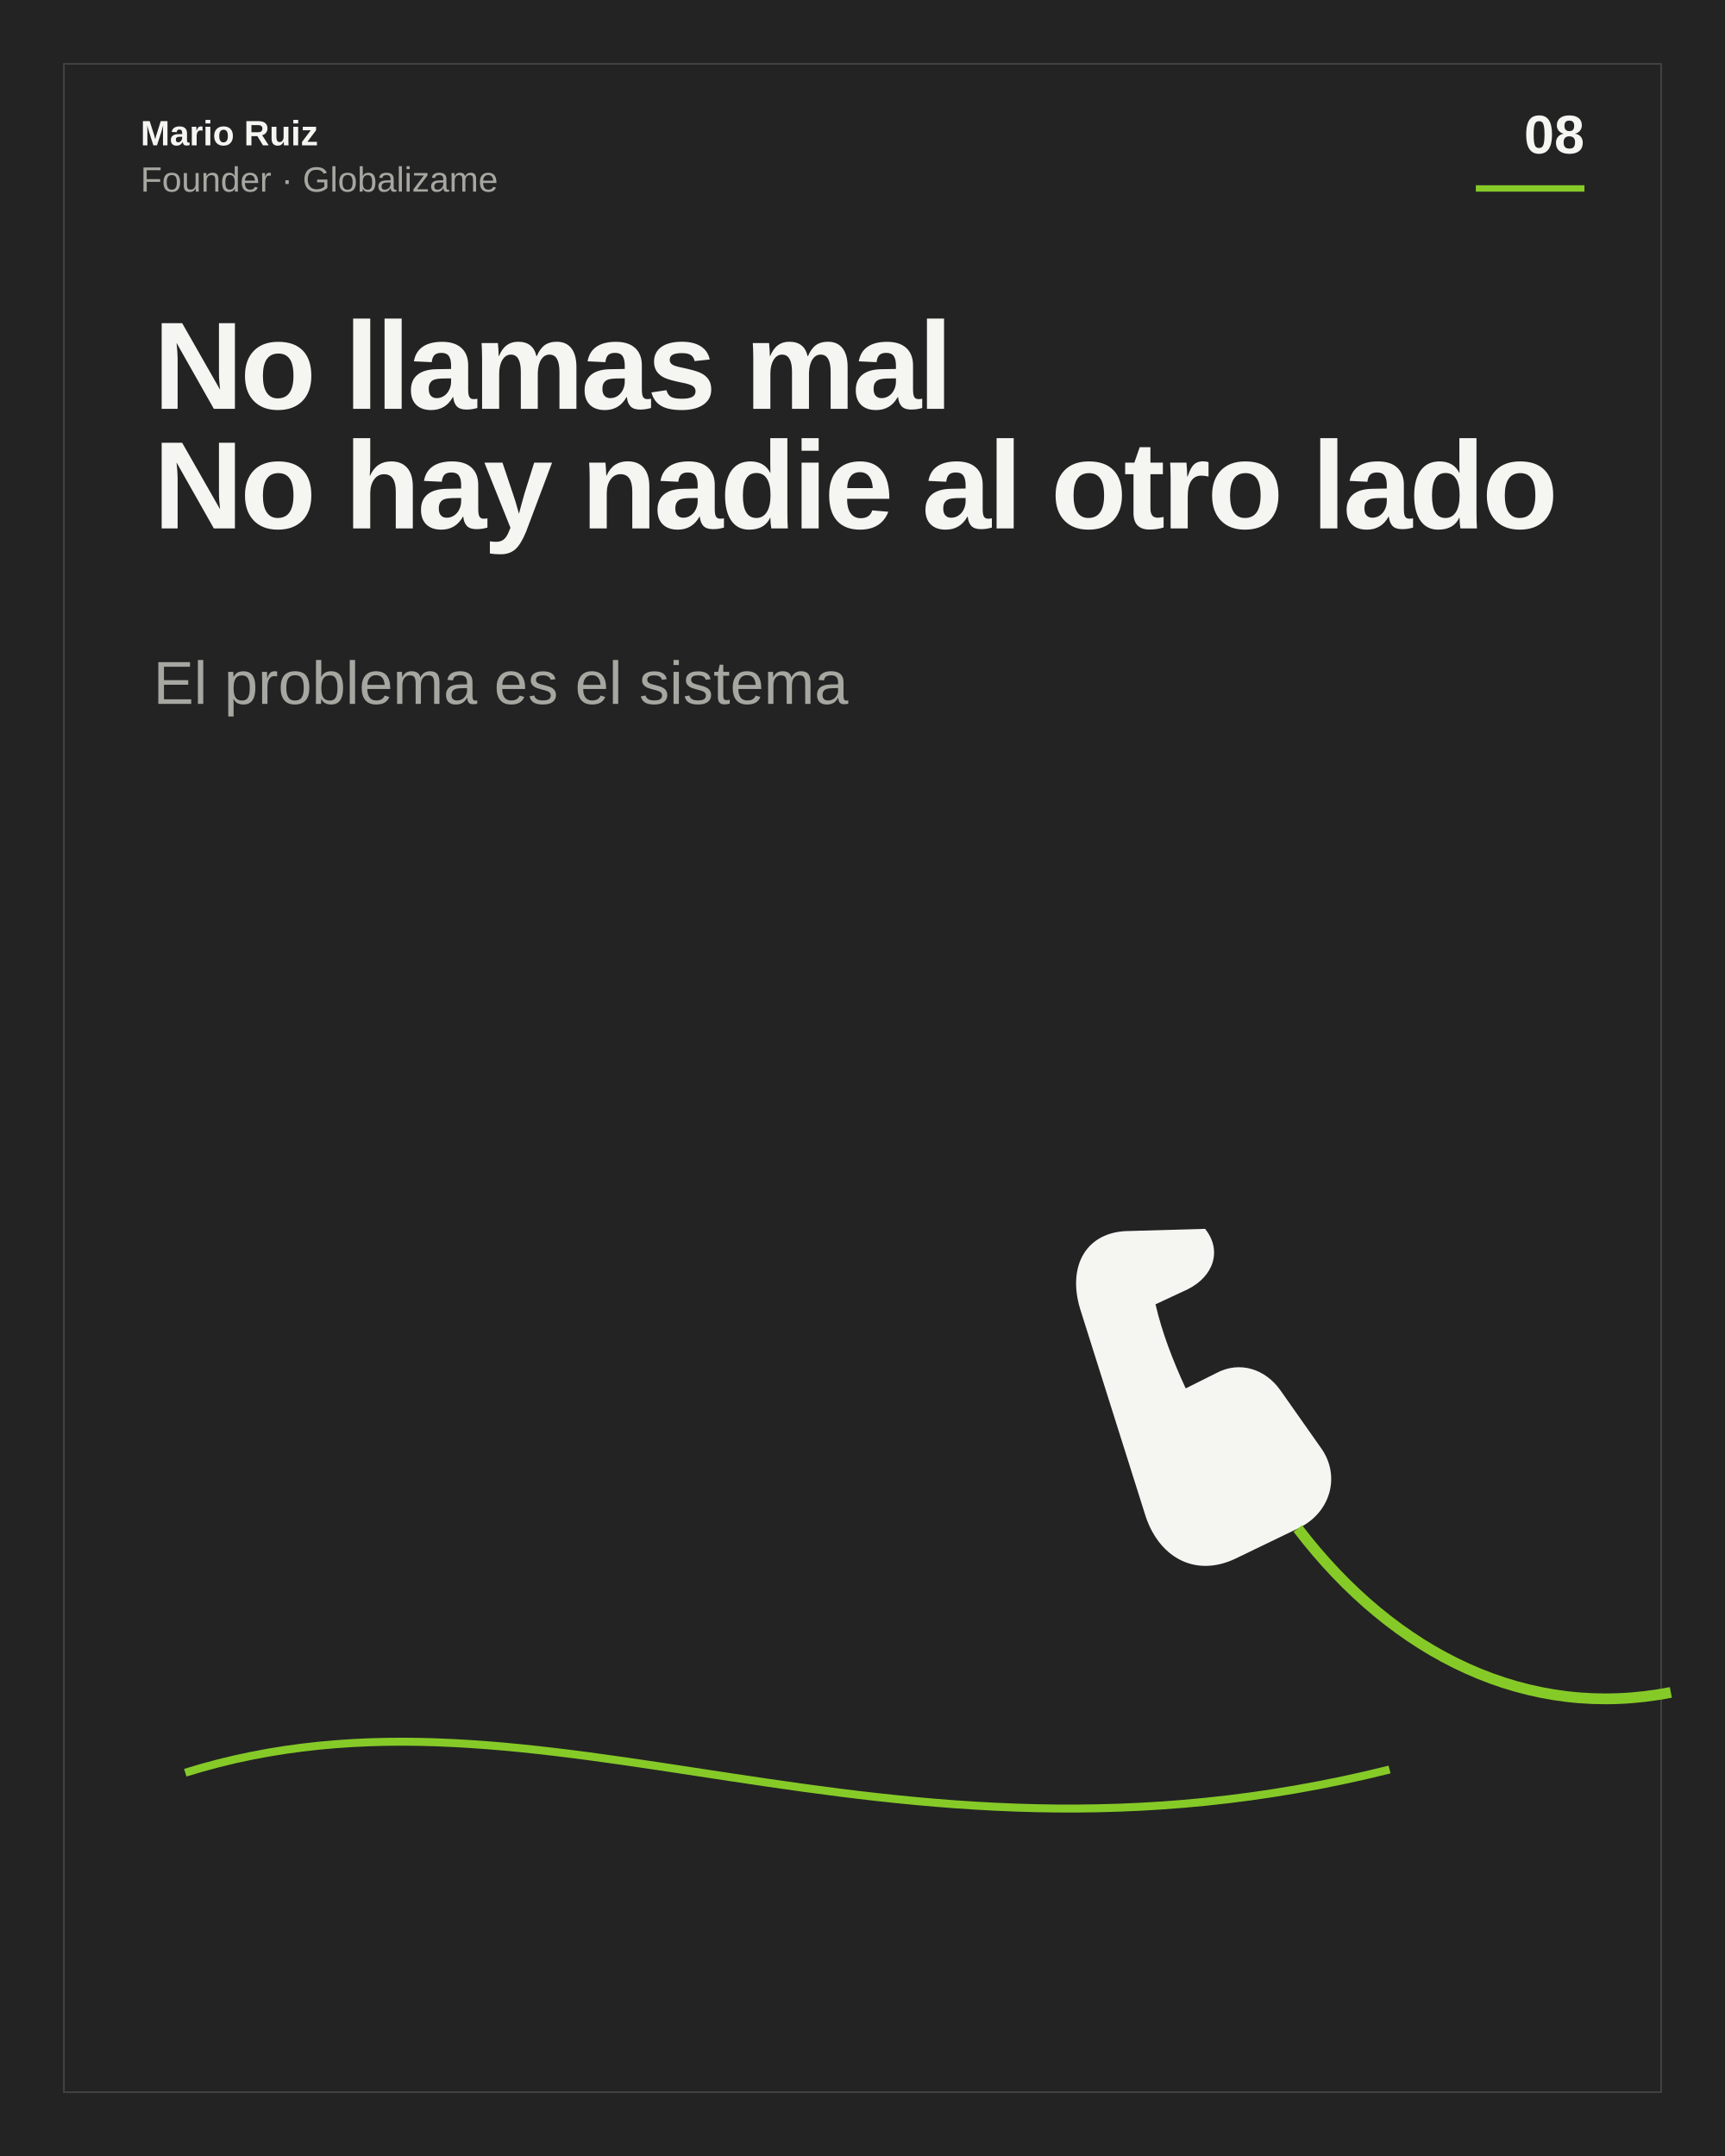
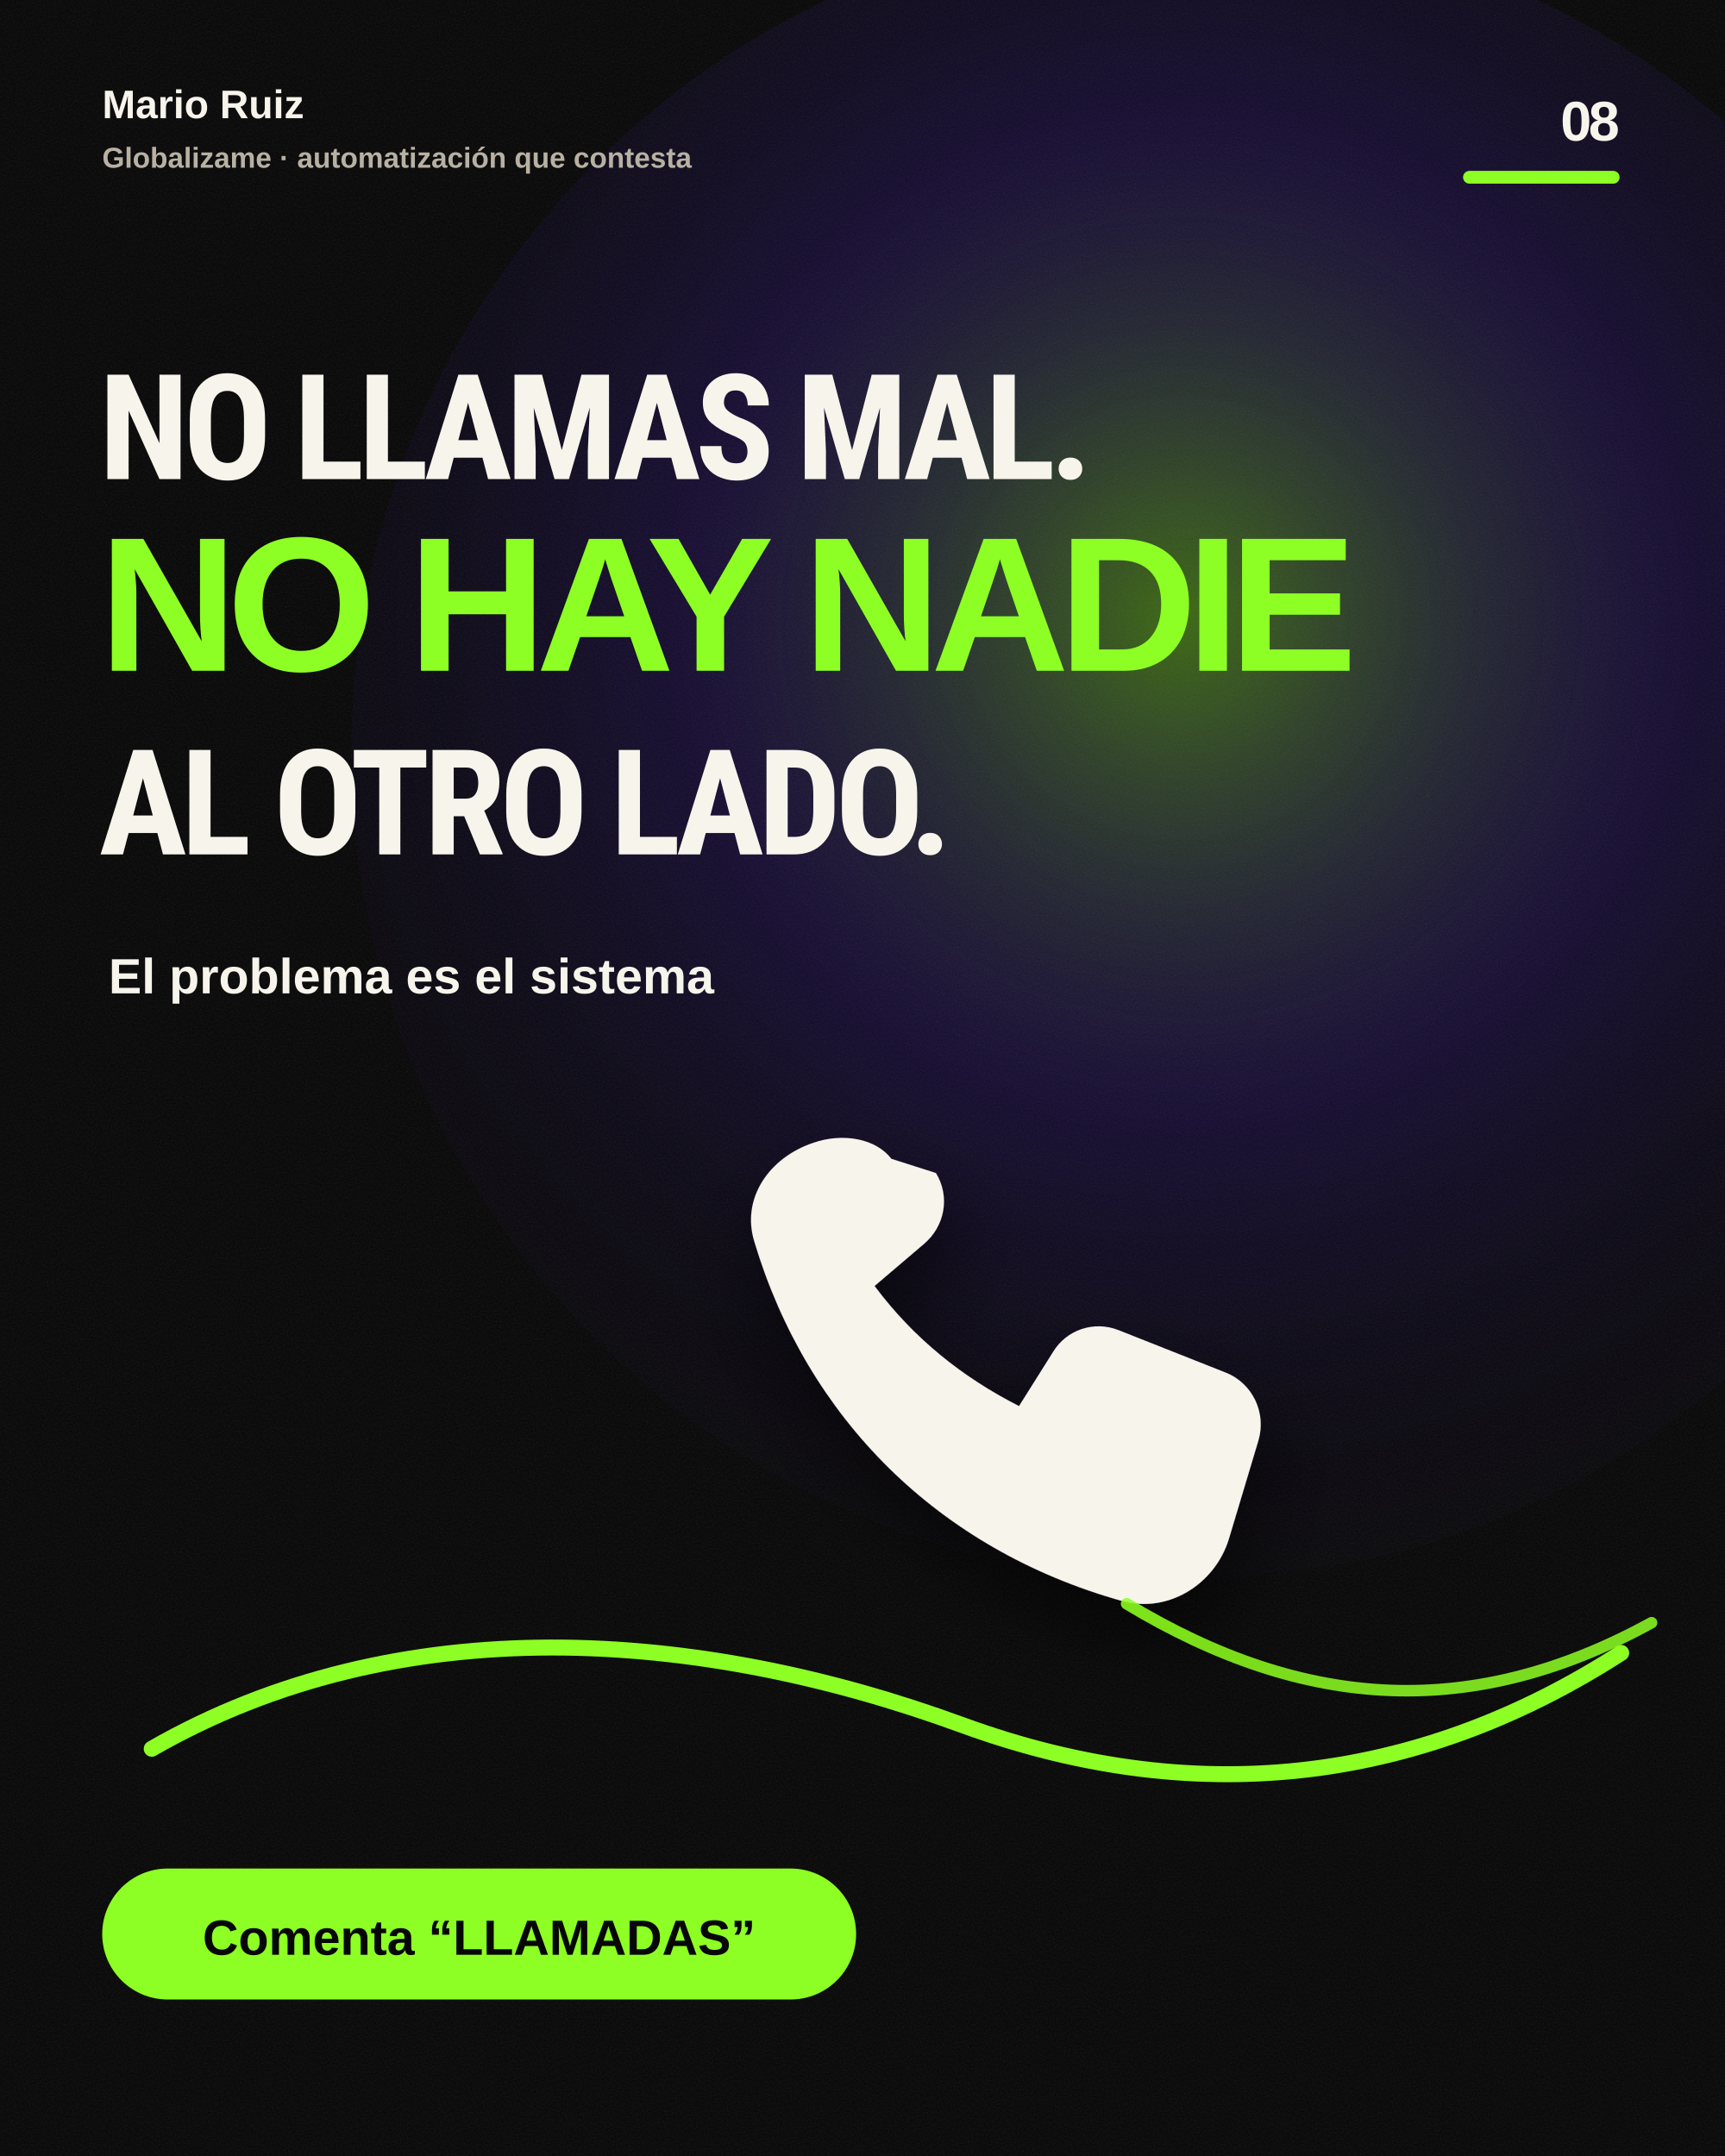
- <svg xmlns="http://www.w3.org/2000/svg" width="1080" height="1350" viewBox="0 0 1080 1350">
+ <svg xmlns="http://www.w3.org/2000/svg" width="1080" height="1350" viewBox="0 0 1080 1350" fill="#F7F4EC">
+   <defs>
+     <radialGradient id="glow" cx="50%" cy="42%" r="70%">
+       <stop offset="0%" stop-color="#8DFF24" stop-opacity=".55" />
+       <stop offset="42%" stop-color="#6129FF" stop-opacity=".24" />
+       <stop offset="100%" stop-color="#070707" stop-opacity="0" />
+     </radialGradient>
+     <linearGradient id="blueDrench" x1="0" y1="0" x2="1" y2="1">
+       <stop offset="0%" stop-color="#008CEB" />
+       <stop offset="58%" stop-color="#00A7FF" />
+       <stop offset="100%" stop-color="#0053B8" />
+     </linearGradient>
+     <linearGradient id="paperFade" x1="0" y1="0" x2="0" y2="1">
+       <stop offset="0%" stop-color="#F8F6EF" />
+       <stop offset="100%" stop-color="#D9D1C4" />
+     </linearGradient>
+     <filter id="softShadow" x="-30%" y="-30%" width="160%" height="160%">
+       <feDropShadow dx="0" dy="34" stdDeviation="34" flood-color="#000" flood-opacity=".55" />
+     </filter>
+     <filter id="hardShadow" x="-20%" y="-20%" width="150%" height="150%">
+       <feDropShadow dx="18" dy="24" stdDeviation="0" flood-color="#000" flood-opacity=".25" />
+     </filter>
+     <filter id="grain">
+       <feTurbulence type="fractalNoise" baseFrequency=".9" numOctaves="3" seed="12" />
+       <feColorMatrix type="saturate" values="0" />
+       <feComponentTransfer>
+         <feFuncA type="table" tableValues="0 .12" />
+       </feComponentTransfer>
+     </filter>
+     <pattern id="grid" width="72" height="72" patternUnits="userSpaceOnUse">
+       <path d="M72 0H0V72" fill="none" stroke="#FFFFFF" stroke-opacity=".12" stroke-width="1" />
+     </pattern>
+   </defs>
  <style>
-   .display{font-family:"Aptos Display",Arial,sans-serif;font-weight:800;letter-spacing:-3px;fill:#F5F5F2}
-   .headline{font-family:"Aptos Display",Arial,sans-serif;font-weight:750;letter-spacing:-2px;fill:#F5F5F2}
-   .body{font-family:Aptos,Arial,sans-serif;font-weight:500;fill:#F5F5F2}
-   .meta{font-family:Aptos,Arial,sans-serif;font-size:22px;font-weight:500;fill:#F5F5F2}
-   .strong{font-weight:700}.muted{fill:#A7A7A2}.green{fill:#86CA28}
-   .count{font-family:"Aptos Display",Arial,sans-serif;font-size:34px;font-weight:800;fill:#F5F5F2}
-   .source{font-family:Aptos,Arial,sans-serif;font-size:19px;fill:#A7A7A2}
-   .line{stroke:#86CA28;stroke-width:5;fill:none}.dim{stroke:#444444;stroke-width:4;fill:none}
+     .display{font-family:"Arial Black","Impact","Aptos Display",Arial,sans-serif;font-weight:900;letter-spacing:-.055em}
+     .condensed{font-family:"Arial Narrow","Roboto Condensed","Aptos",Arial,sans-serif;font-weight:900;letter-spacing:-.04em}
+     .body{font-family:Aptos,Arial,sans-serif;font-weight:600}
+     .small{font-family:Aptos,Arial,sans-serif;font-weight:700}
+     .accent{fill:#8DFF24}
+     .dark{fill:#070707}
+     .paper{fill:#EDE8DA}
+     .stroke{stroke:#8DFF24;stroke-width:10;fill:none;stroke-linecap:round;stroke-linejoin:round}
  </style>
-   <rect width="1080" height="1350" fill="#232323" />
-   <rect x="40" y="40" width="1000" height="1270" fill="none" stroke="#444444" />
-   <text x="88" y="91" class="meta strong">Mario Ruiz</text>
-   <text x="88" y="120" class="meta muted">Founder · Globalizame</text>
-   <text x="992" y="96" text-anchor="end" class="count">08</text>
-   <rect x="924" y="116" width="68" height="4" fill="#86CA28" />
-   <text x="96" y="256" text-anchor="start" class="headline" font-size="78">No llamas mal</text>
-   <text x="96" y="330.88" text-anchor="start" class="headline" font-size="78">No hay nadie al otro lado</text>
-   <text x="96" y="440.76" class="body muted" font-size="38">
-     <tspan x="96" dy="0">El problema es el sistema</tspan>
+   <rect width="1080" height="1350" fill="#070707" />
+   <circle cx="740" cy="470" r="520" fill="url(#glow)" opacity=".72" />
+   <rect width="1080" height="1350" filter="url(#grain)" opacity=".62" />
+   <g>
+     <text x="64" y="74" class="body" font-size="25" fill="#F7F4EC">Mario Ruiz</text>
+     <text x="64" y="105" class="small" font-size="18" fill="#B8B0A3">Globalizame · automatización que contesta</text>
+     <text x="1014" y="88" text-anchor="end" class="display" font-size="35" fill="#F7F4EC">08</text>
+     <rect x="916" y="107" width="98" height="8" rx="4" fill="#8DFF24" />
+   </g>
+   <text x="62" y="300" class="condensed" font-size="92">NO LLAMAS MAL.</text>
+   <text x="62" y="420" class="display accent" font-size="120">NO HAY NADIE</text>
+   <text x="62" y="535" class="condensed" font-size="92">AL OTRO LADO.</text>
+   <text x="68" y="622" class="body" font-size="31" fill="#F7F4EC">
+     <tspan x="68" dy="0">El problema es el sistema</tspan>
  </text>
-   <g transform="translate(660 760) scale(1.35)">
-     <path d="M35 8 C15 8 6 24 12 44 L42 139 C48 159 65 169 84 160 L113 146 C128 139 133 122 124 109 L105 82 C98 72 86 68 75 74 L61 81 C55 68 50 55 47 42 L62 35 C74 29 78 17 70 7 Z" fill="#F5F5F2" />
-     <path d="M113 146 C158 205 220 235 286 222" class="line" />
+   <g transform="translate(450 720) rotate(-7)">
+     <g transform="translate(0 0) scale(0.72)" filter="url(#softShadow)">
+       <path d="M82 4C43 12 14 44 21 83c27 158 126 285 279 349 38 16 82-4 99-42l36-82c10-23 1-50-21-62l-88-48c-20-11-45-6-59 12l-35 43c-46-31-84-70-112-119l47-31c20-13 28-38 18-60L148 26C137 7 109-2 82 4Z" fill="#F7F4EC" />
+       <path d="M304 435C448 548 592 572 755 507" class="stroke" opacity=".85" />
+     </g>
  </g>
-   <path d="M116 1110 C340 1040 550 1188 870 1108" class="line" />
+   <path d="M95 1095C250 1006 438 1020 602 1080C755 1136 894 1113 1015 1035" class="stroke" />
+   <g transform="translate(64 1170)">
+     <rect width="472" height="82" rx="41" fill="#8DFF24" />
+     <text x="236" y="54" text-anchor="middle" class="body dark" font-size="31">Comenta “LLAMADAS”</text>
+   </g>
</svg>
